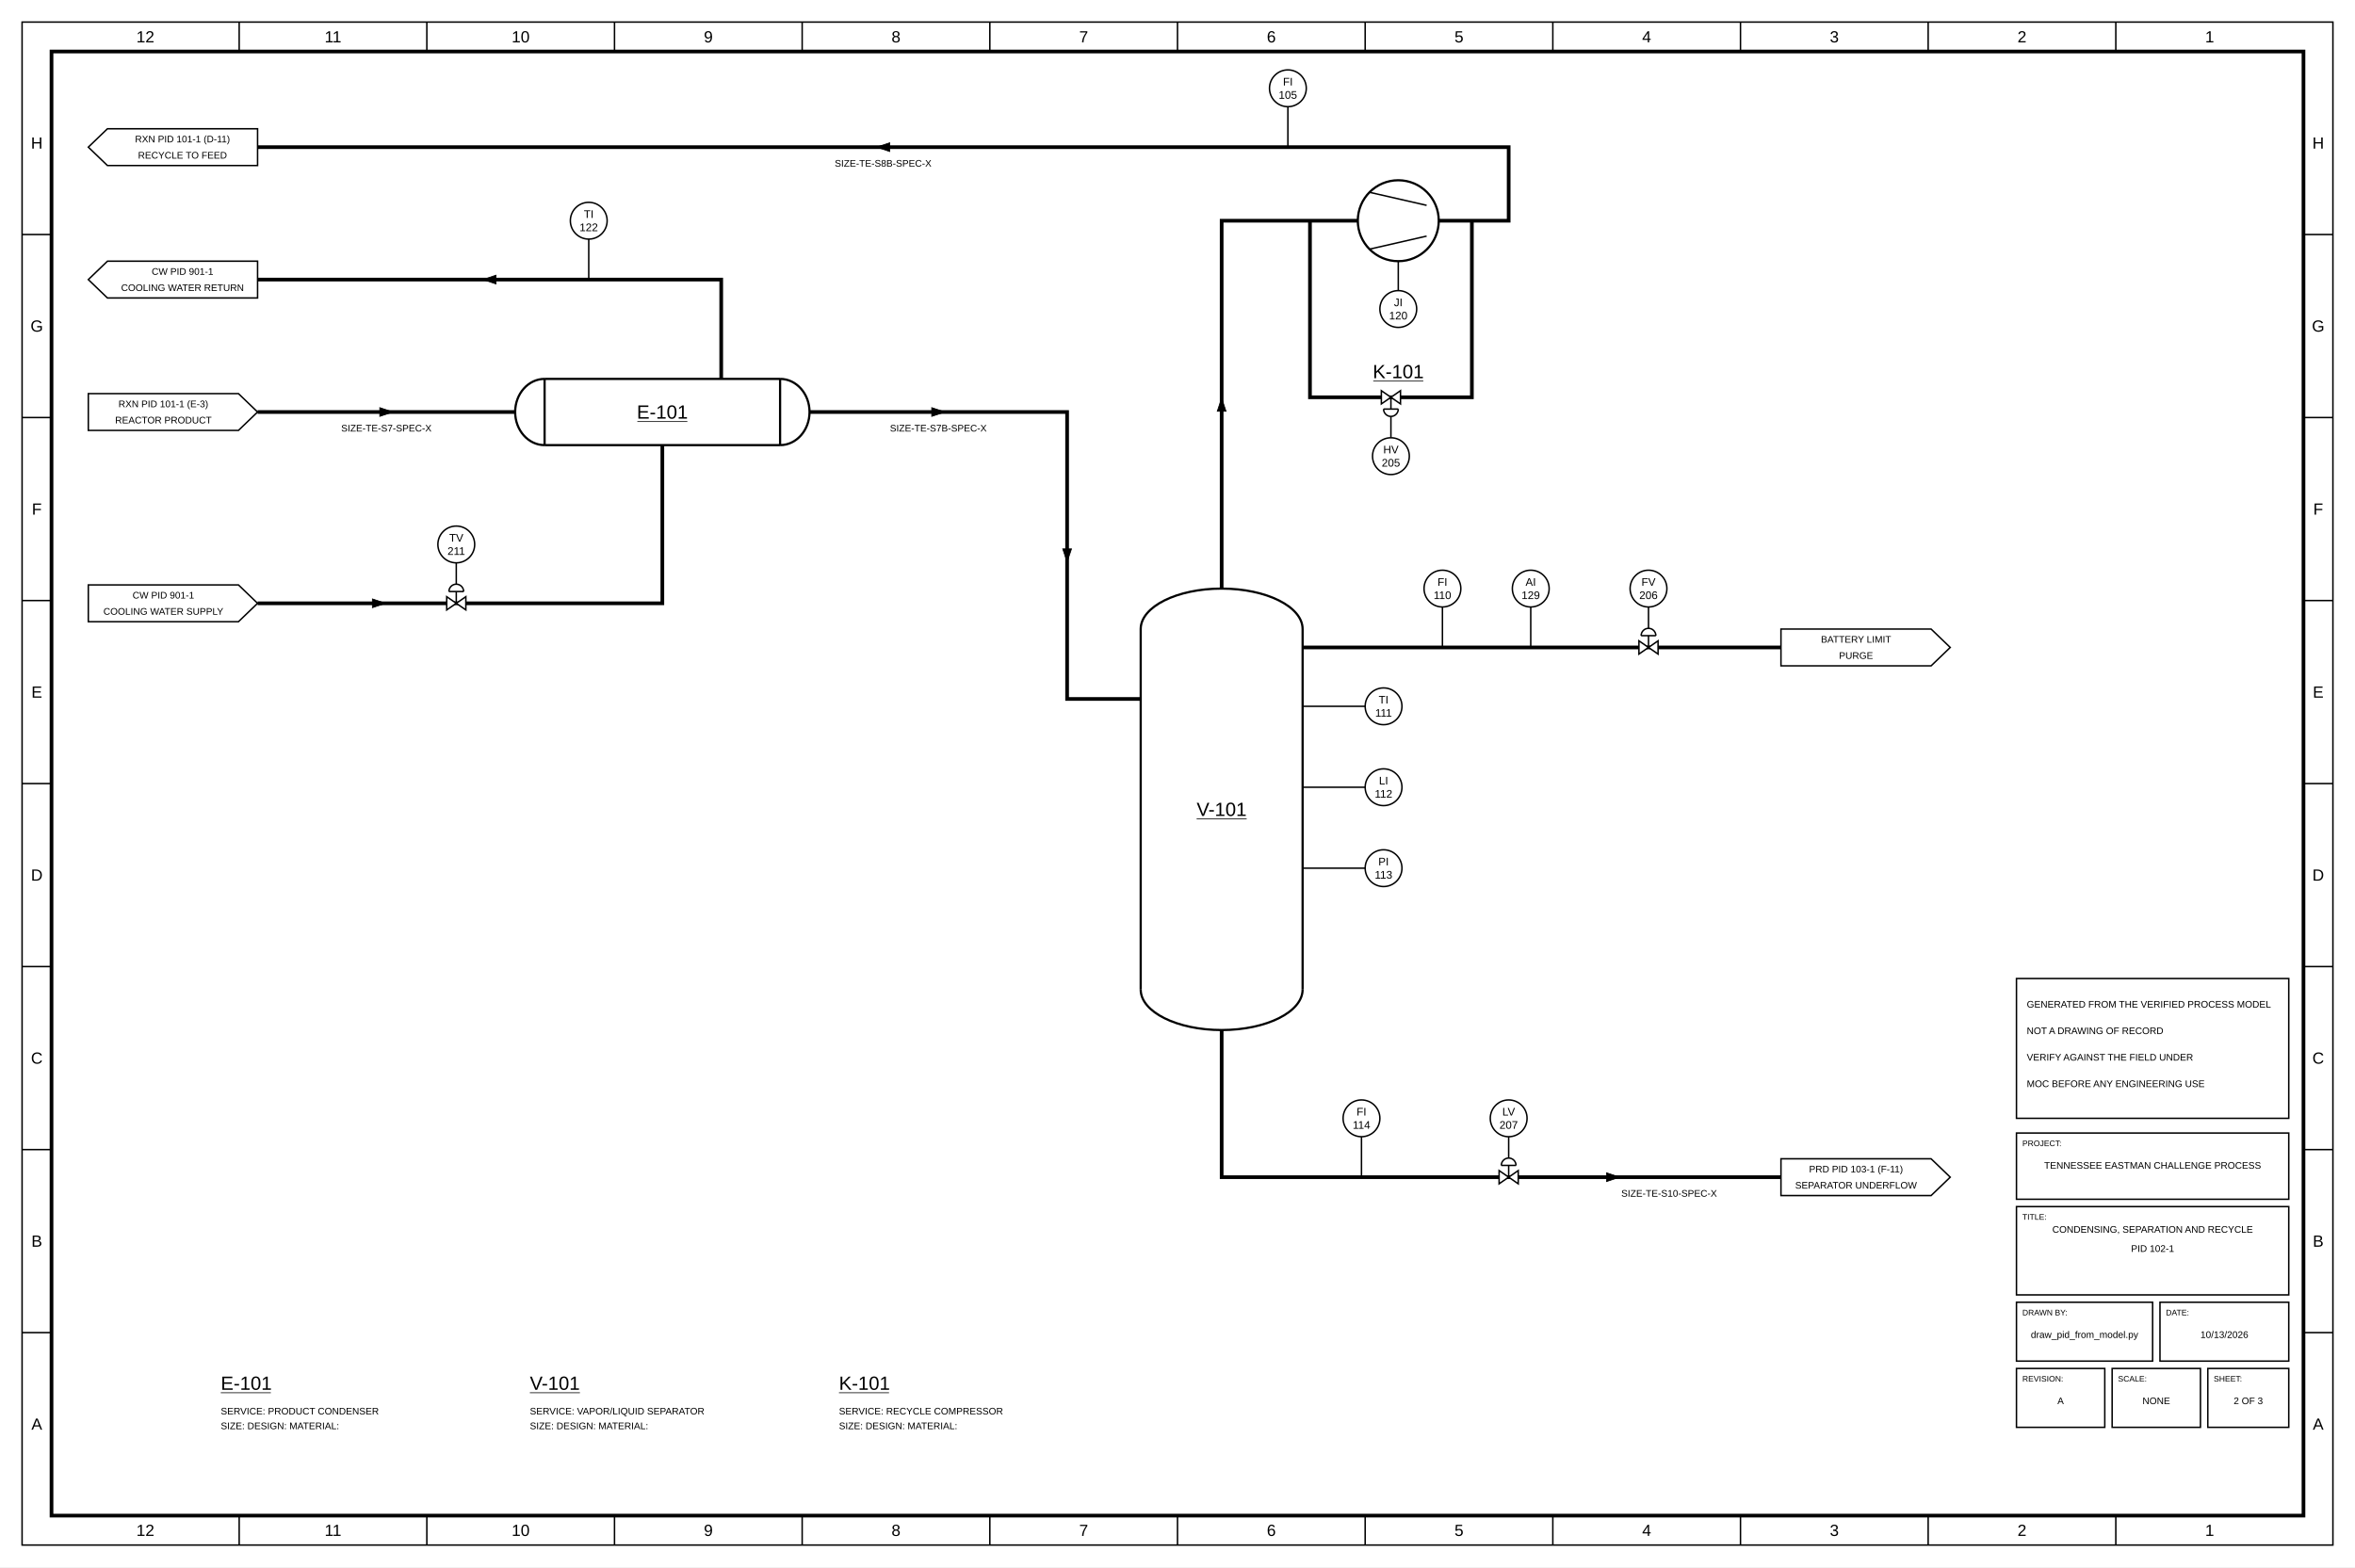
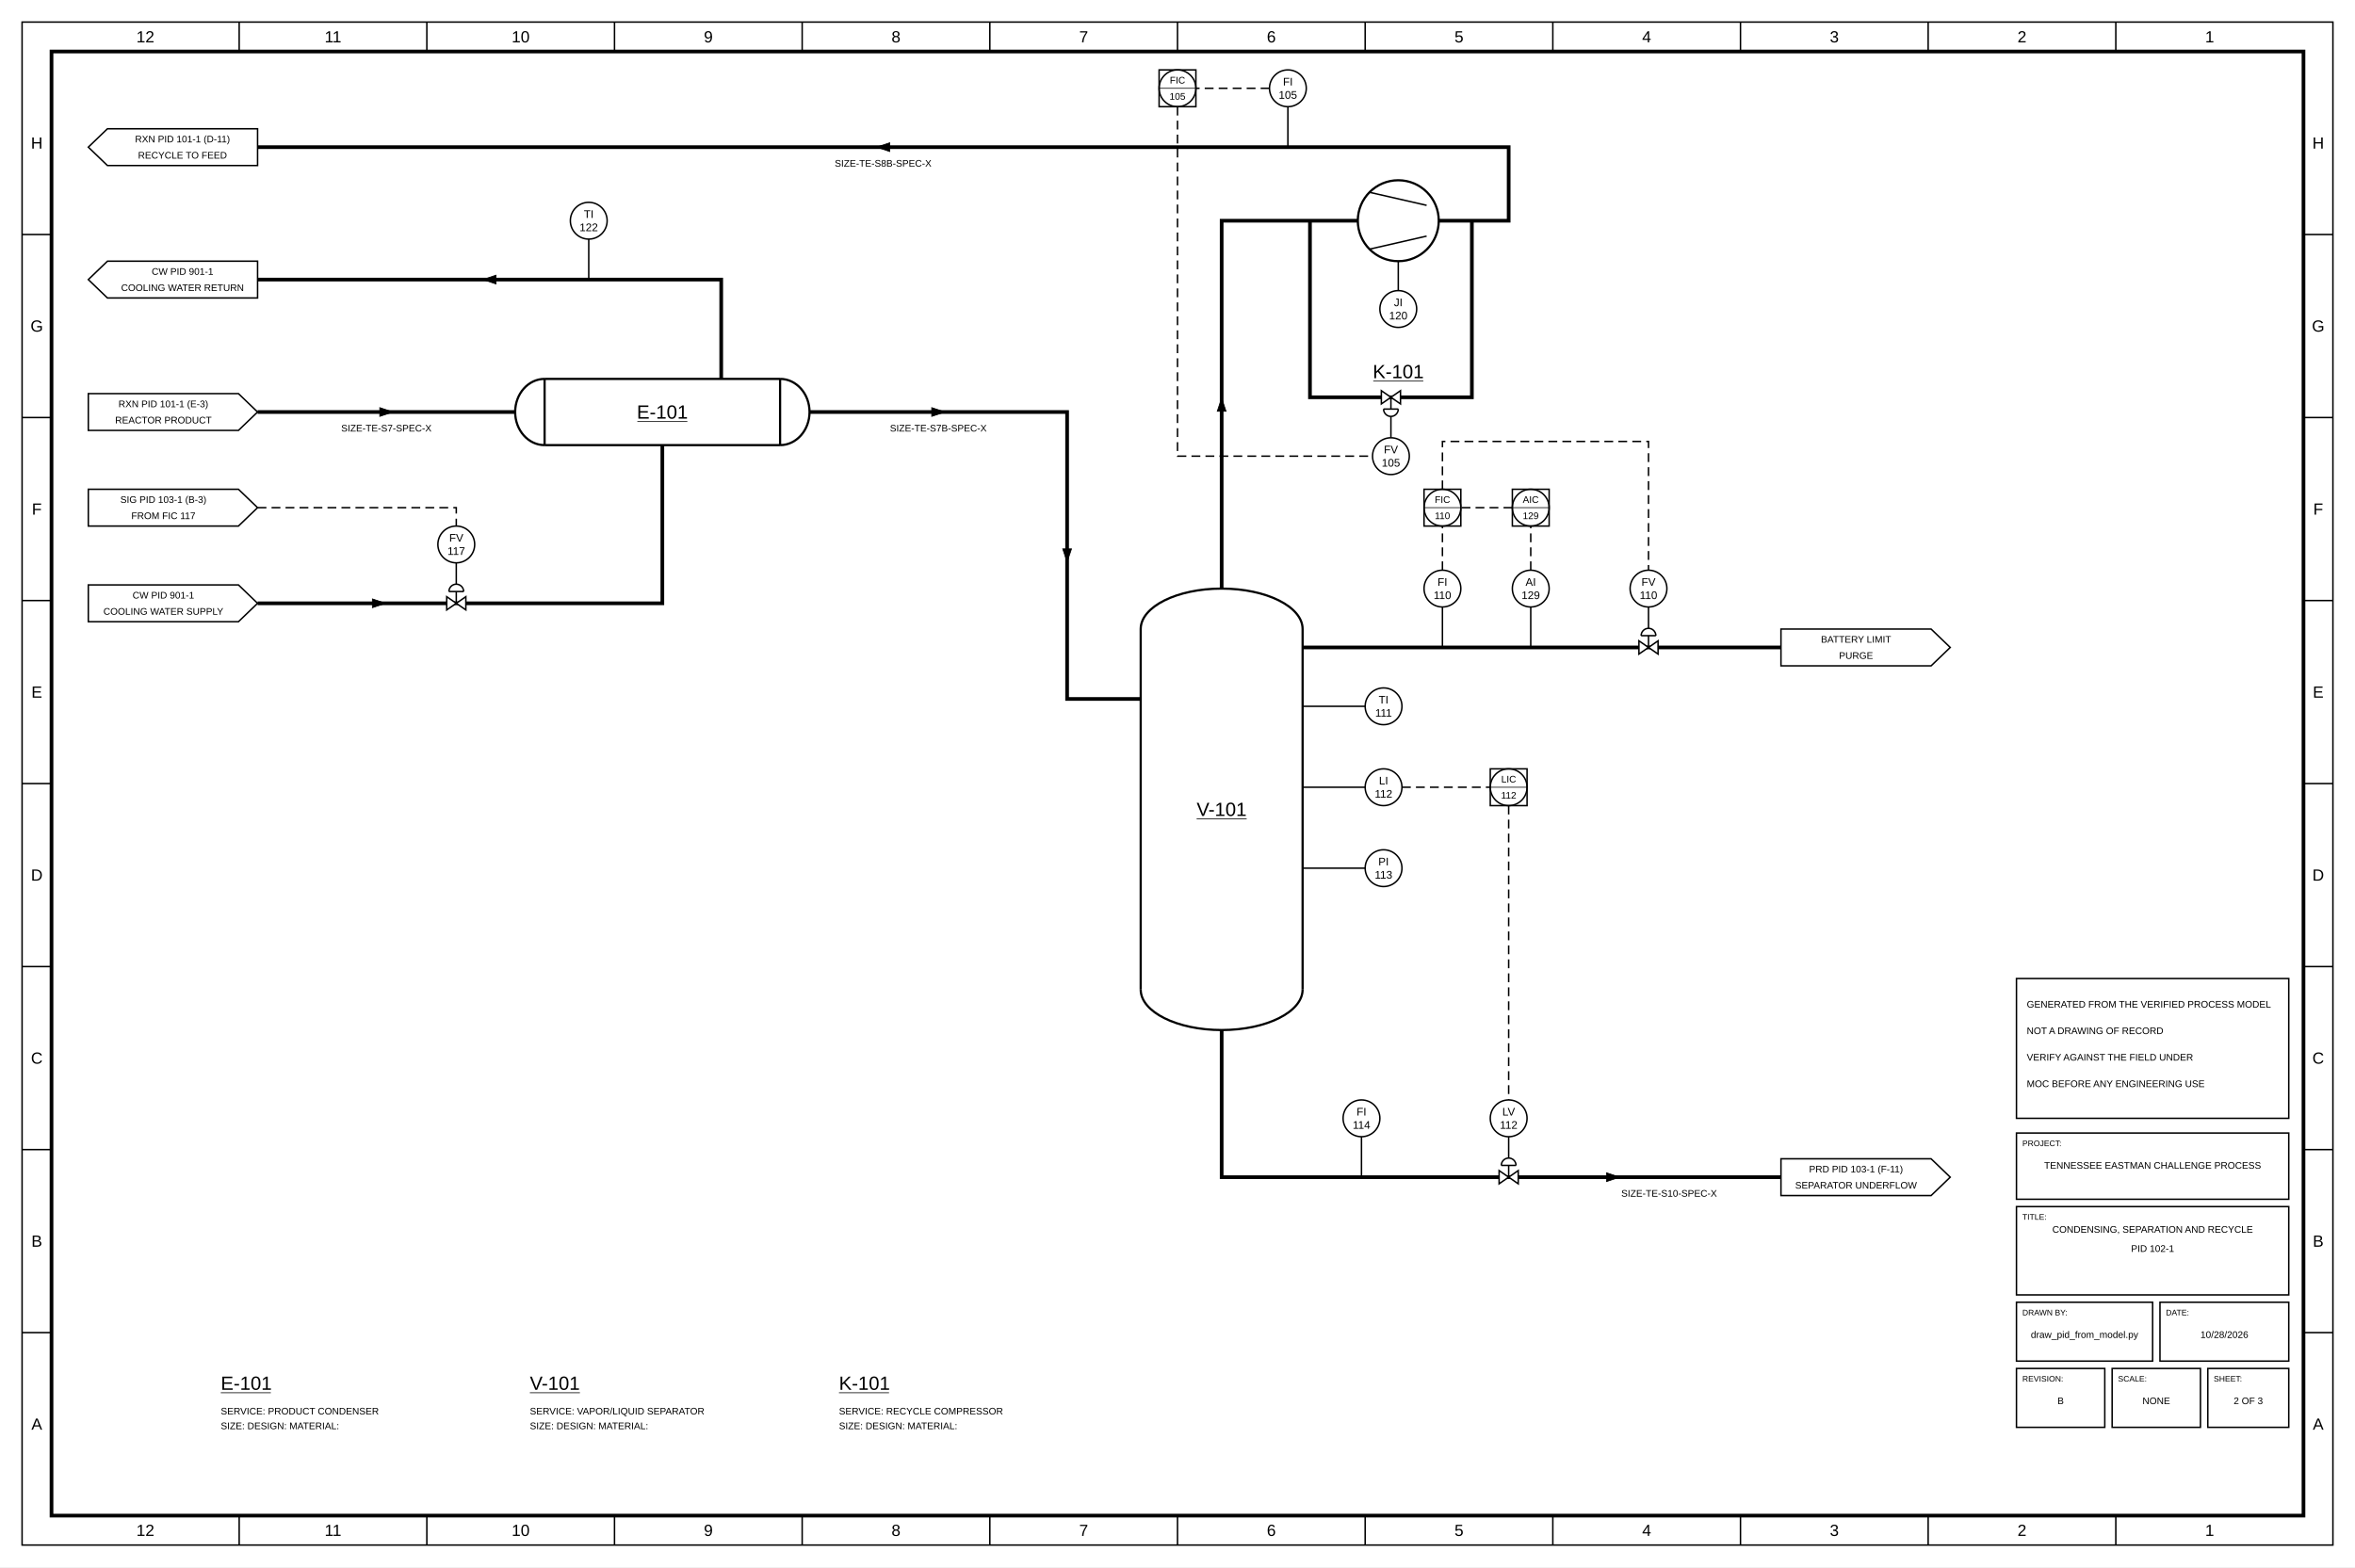
<svg xmlns="http://www.w3.org/2000/svg" width="3200" height="2130" viewBox="0 0 3200 2130">
  <rect width="100%" height="100%" fill="#fff" />
  <polygon points="30,30 3170,30 3170,2100 30,2100" fill="none" stroke="#000" stroke-width="2" />
  <polygon points="70,70 3130,70 3130,2060 70,2060" fill="none" stroke="#000" stroke-width="5" />
  <text x="197.5" y="50" font-family="Arial, Helvetica, sans-serif" font-size="22" text-anchor="middle" dominant-baseline="central">12</text>
  <text x="197.5" y="2080" font-family="Arial, Helvetica, sans-serif" font-size="22" text-anchor="middle" dominant-baseline="central">12</text>
  <polyline points="325,30 325,70" fill="none" stroke="#000" stroke-width="2" />
  <polyline points="325,2060 325,2100" fill="none" stroke="#000" stroke-width="2" />
  <text x="452.5" y="50" font-family="Arial, Helvetica, sans-serif" font-size="22" text-anchor="middle" dominant-baseline="central">11</text>
  <text x="452.5" y="2080" font-family="Arial, Helvetica, sans-serif" font-size="22" text-anchor="middle" dominant-baseline="central">11</text>
  <polyline points="580,30 580,70" fill="none" stroke="#000" stroke-width="2" />
  <polyline points="580,2060 580,2100" fill="none" stroke="#000" stroke-width="2" />
  <text x="707.5" y="50" font-family="Arial, Helvetica, sans-serif" font-size="22" text-anchor="middle" dominant-baseline="central">10</text>
  <text x="707.5" y="2080" font-family="Arial, Helvetica, sans-serif" font-size="22" text-anchor="middle" dominant-baseline="central">10</text>
  <polyline points="835,30 835,70" fill="none" stroke="#000" stroke-width="2" />
  <polyline points="835,2060 835,2100" fill="none" stroke="#000" stroke-width="2" />
  <text x="962.5" y="50" font-family="Arial, Helvetica, sans-serif" font-size="22" text-anchor="middle" dominant-baseline="central">9</text>
  <text x="962.5" y="2080" font-family="Arial, Helvetica, sans-serif" font-size="22" text-anchor="middle" dominant-baseline="central">9</text>
  <polyline points="1090,30 1090,70" fill="none" stroke="#000" stroke-width="2" />
  <polyline points="1090,2060 1090,2100" fill="none" stroke="#000" stroke-width="2" />
  <text x="1217.5" y="50" font-family="Arial, Helvetica, sans-serif" font-size="22" text-anchor="middle" dominant-baseline="central">8</text>
  <text x="1217.5" y="2080" font-family="Arial, Helvetica, sans-serif" font-size="22" text-anchor="middle" dominant-baseline="central">8</text>
  <polyline points="1345,30 1345,70" fill="none" stroke="#000" stroke-width="2" />
  <polyline points="1345,2060 1345,2100" fill="none" stroke="#000" stroke-width="2" />
  <text x="1472.5" y="50" font-family="Arial, Helvetica, sans-serif" font-size="22" text-anchor="middle" dominant-baseline="central">7</text>
  <text x="1472.5" y="2080" font-family="Arial, Helvetica, sans-serif" font-size="22" text-anchor="middle" dominant-baseline="central">7</text>
  <polyline points="1600,30 1600,70" fill="none" stroke="#000" stroke-width="2" />
  <polyline points="1600,2060 1600,2100" fill="none" stroke="#000" stroke-width="2" />
  <text x="1727.5" y="50" font-family="Arial, Helvetica, sans-serif" font-size="22" text-anchor="middle" dominant-baseline="central">6</text>
  <text x="1727.5" y="2080" font-family="Arial, Helvetica, sans-serif" font-size="22" text-anchor="middle" dominant-baseline="central">6</text>
  <polyline points="1855,30 1855,70" fill="none" stroke="#000" stroke-width="2" />
  <polyline points="1855,2060 1855,2100" fill="none" stroke="#000" stroke-width="2" />
  <text x="1982.5" y="50" font-family="Arial, Helvetica, sans-serif" font-size="22" text-anchor="middle" dominant-baseline="central">5</text>
  <text x="1982.5" y="2080" font-family="Arial, Helvetica, sans-serif" font-size="22" text-anchor="middle" dominant-baseline="central">5</text>
  <polyline points="2110,30 2110,70" fill="none" stroke="#000" stroke-width="2" />
  <polyline points="2110,2060 2110,2100" fill="none" stroke="#000" stroke-width="2" />
  <text x="2237.5" y="50" font-family="Arial, Helvetica, sans-serif" font-size="22" text-anchor="middle" dominant-baseline="central">4</text>
  <text x="2237.5" y="2080" font-family="Arial, Helvetica, sans-serif" font-size="22" text-anchor="middle" dominant-baseline="central">4</text>
  <polyline points="2365,30 2365,70" fill="none" stroke="#000" stroke-width="2" />
  <polyline points="2365,2060 2365,2100" fill="none" stroke="#000" stroke-width="2" />
  <text x="2492.5" y="50" font-family="Arial, Helvetica, sans-serif" font-size="22" text-anchor="middle" dominant-baseline="central">3</text>
  <text x="2492.5" y="2080" font-family="Arial, Helvetica, sans-serif" font-size="22" text-anchor="middle" dominant-baseline="central">3</text>
  <polyline points="2620,30 2620,70" fill="none" stroke="#000" stroke-width="2" />
  <polyline points="2620,2060 2620,2100" fill="none" stroke="#000" stroke-width="2" />
  <text x="2747.5" y="50" font-family="Arial, Helvetica, sans-serif" font-size="22" text-anchor="middle" dominant-baseline="central">2</text>
  <text x="2747.5" y="2080" font-family="Arial, Helvetica, sans-serif" font-size="22" text-anchor="middle" dominant-baseline="central">2</text>
  <polyline points="2875,30 2875,70" fill="none" stroke="#000" stroke-width="2" />
  <polyline points="2875,2060 2875,2100" fill="none" stroke="#000" stroke-width="2" />
  <text x="3002.5" y="50" font-family="Arial, Helvetica, sans-serif" font-size="22" text-anchor="middle" dominant-baseline="central">1</text>
  <text x="3002.5" y="2080" font-family="Arial, Helvetica, sans-serif" font-size="22" text-anchor="middle" dominant-baseline="central">1</text>
  <text x="50" y="194.375" font-family="Arial, Helvetica, sans-serif" font-size="22" text-anchor="middle" dominant-baseline="central">H</text>
  <text x="3150" y="194.375" font-family="Arial, Helvetica, sans-serif" font-size="22" text-anchor="middle" dominant-baseline="central">H</text>
  <polyline points="30,318.75 70,318.75" fill="none" stroke="#000" stroke-width="2" />
  <polyline points="3130,318.75 3170,318.75" fill="none" stroke="#000" stroke-width="2" />
  <text x="50" y="443.125" font-family="Arial, Helvetica, sans-serif" font-size="22" text-anchor="middle" dominant-baseline="central">G</text>
  <text x="3150" y="443.125" font-family="Arial, Helvetica, sans-serif" font-size="22" text-anchor="middle" dominant-baseline="central">G</text>
  <polyline points="30,567.5 70,567.5" fill="none" stroke="#000" stroke-width="2" />
  <polyline points="3130,567.5 3170,567.5" fill="none" stroke="#000" stroke-width="2" />
  <text x="50" y="691.875" font-family="Arial, Helvetica, sans-serif" font-size="22" text-anchor="middle" dominant-baseline="central">F</text>
  <text x="3150" y="691.875" font-family="Arial, Helvetica, sans-serif" font-size="22" text-anchor="middle" dominant-baseline="central">F</text>
  <polyline points="30,816.25 70,816.25" fill="none" stroke="#000" stroke-width="2" />
  <polyline points="3130,816.25 3170,816.25" fill="none" stroke="#000" stroke-width="2" />
  <text x="50" y="940.625" font-family="Arial, Helvetica, sans-serif" font-size="22" text-anchor="middle" dominant-baseline="central">E</text>
  <text x="3150" y="940.625" font-family="Arial, Helvetica, sans-serif" font-size="22" text-anchor="middle" dominant-baseline="central">E</text>
  <polyline points="30,1065 70,1065" fill="none" stroke="#000" stroke-width="2" />
  <polyline points="3130,1065 3170,1065" fill="none" stroke="#000" stroke-width="2" />
  <text x="50" y="1189.38" font-family="Arial, Helvetica, sans-serif" font-size="22" text-anchor="middle" dominant-baseline="central">D</text>
  <text x="3150" y="1189.38" font-family="Arial, Helvetica, sans-serif" font-size="22" text-anchor="middle" dominant-baseline="central">D</text>
  <polyline points="30,1313.75 70,1313.75" fill="none" stroke="#000" stroke-width="2" />
  <polyline points="3130,1313.75 3170,1313.75" fill="none" stroke="#000" stroke-width="2" />
  <text x="50" y="1438.12" font-family="Arial, Helvetica, sans-serif" font-size="22" text-anchor="middle" dominant-baseline="central">C</text>
  <text x="3150" y="1438.12" font-family="Arial, Helvetica, sans-serif" font-size="22" text-anchor="middle" dominant-baseline="central">C</text>
  <polyline points="30,1562.5 70,1562.5" fill="none" stroke="#000" stroke-width="2" />
  <polyline points="3130,1562.5 3170,1562.5" fill="none" stroke="#000" stroke-width="2" />
  <text x="50" y="1686.88" font-family="Arial, Helvetica, sans-serif" font-size="22" text-anchor="middle" dominant-baseline="central">B</text>
  <text x="3150" y="1686.88" font-family="Arial, Helvetica, sans-serif" font-size="22" text-anchor="middle" dominant-baseline="central">B</text>
  <polyline points="30,1811.25 70,1811.25" fill="none" stroke="#000" stroke-width="2" />
  <polyline points="3130,1811.25 3170,1811.25" fill="none" stroke="#000" stroke-width="2" />
  <text x="50" y="1935.62" font-family="Arial, Helvetica, sans-serif" font-size="22" text-anchor="middle" dominant-baseline="central">A</text>
  <text x="3150" y="1935.62" font-family="Arial, Helvetica, sans-serif" font-size="22" text-anchor="middle" dominant-baseline="central">A</text>
  <polyline points="350,560 700,560" fill="none" stroke="#000" stroke-width="5" />
  <polyline points="1100,560 1450,560 1450,950 1550,950" fill="none" stroke="#000" stroke-width="5" />
  <polyline points="1660,800 1660,300 1845,300" fill="none" stroke="#000" stroke-width="5" />
  <polyline points="1955,300 2050,300 2050,200 350,200" fill="none" stroke="#000" stroke-width="5" />
  <polyline points="1770,880 2420,880" fill="none" stroke="#000" stroke-width="5" />
  <polyline points="2000,300 2000,540 1780,540 1780,300" fill="none" stroke="#000" stroke-width="5" />
  <polyline points="1660,1400 1660,1600 2420,1600" fill="none" stroke="#000" stroke-width="5" />
  <polyline points="350,820 900,820 900,605" fill="none" stroke="#000" stroke-width="5" />
  <polyline points="980,515 980,380 350,380" fill="none" stroke="#000" stroke-width="5" />
  <polyline points="740,515 1060,515" fill="none" stroke="#000" stroke-width="3" />
  <polyline points="740,605 1060,605" fill="none" stroke="#000" stroke-width="3" />
  <polyline points="740,515 740,605" fill="none" stroke="#000" stroke-width="3" />
  <polyline points="1060,515 1060,605" fill="none" stroke="#000" stroke-width="3" />
  <path d="M740.0 605.0 A40 45 0 0 1 740.0 515.0" fill="none" stroke="#000" stroke-width="3" />
  <path d="M1060.0 515.0 A40 45 0 0 1 1060.0 605.0" fill="none" stroke="#000" stroke-width="3" />
  <text x="900" y="560" font-family="Arial, Helvetica, sans-serif" font-size="26" text-anchor="middle" dominant-baseline="central">E-101</text>
  <polyline points="866,573 934,573" fill="none" stroke="#000" stroke-width="1" />
  <polyline points="1550,855 1550,1345" fill="none" stroke="#000" stroke-width="3" />
  <polyline points="1770,855 1770,1345" fill="none" stroke="#000" stroke-width="3" />
  <path d="M1550.0 855.0 A110 55 0 0 1 1770.0 855.0" fill="none" stroke="#000" stroke-width="3" />
  <path d="M1770.0 1345.0 A110 55 0 0 1 1550.0 1345.0" fill="none" stroke="#000" stroke-width="3" />
  <rect x="1622" y="1089" width="76" height="24" fill="#fff" />
  <text x="1660" y="1100" font-family="Arial, Helvetica, sans-serif" font-size="26" text-anchor="middle" dominant-baseline="central">V-101</text>
  <polyline points="1626,1113 1694,1113" fill="none" stroke="#000" stroke-width="1" />
  <circle cx="1900" cy="300" r="55" fill="#fff" stroke="#000" stroke-width="3" />
  <polyline points="1861.5,261.5 1938.5,279.1" fill="none" stroke="#000" stroke-width="2" />
  <polyline points="1861.5,338.5 1938.5,320.9" fill="none" stroke="#000" stroke-width="2" />
  <text x="1900" y="505" font-family="Arial, Helvetica, sans-serif" font-size="26" text-anchor="middle" dominant-baseline="central">K-101</text>
  <polyline points="1866,518 1934,518" fill="none" stroke="#000" stroke-width="1" />
  <polygon points="120,535 324,535 350,560 324,585 120,585" fill="#fff" stroke="#000" stroke-width="2" />
  <text x="222" y="549" font-family="Arial, Helvetica, sans-serif" font-size="13" text-anchor="middle" dominant-baseline="central">RXN PID 101-1 (E-3)</text>
  <text x="222" y="571" font-family="Arial, Helvetica, sans-serif" font-size="13" text-anchor="middle" dominant-baseline="central">REACTOR PRODUCT</text>
  <polygon points="146,175 350,175 350,225 146,225 120,200" fill="#fff" stroke="#000" stroke-width="2" />
  <text x="248" y="189" font-family="Arial, Helvetica, sans-serif" font-size="13" text-anchor="middle" dominant-baseline="central">RXN PID 101-1 (D-11)</text>
  <text x="248" y="211" font-family="Arial, Helvetica, sans-serif" font-size="13" text-anchor="middle" dominant-baseline="central">RECYCLE TO FEED</text>
  <polygon points="2420,855 2624,855 2650,880 2624,905 2420,905" fill="#fff" stroke="#000" stroke-width="2" />
  <text x="2522" y="869" font-family="Arial, Helvetica, sans-serif" font-size="13" text-anchor="middle" dominant-baseline="central">BATTERY LIMIT</text>
  <text x="2522" y="891" font-family="Arial, Helvetica, sans-serif" font-size="13" text-anchor="middle" dominant-baseline="central">PURGE</text>
  <polygon points="2420,1575 2624,1575 2650,1600 2624,1625 2420,1625" fill="#fff" stroke="#000" stroke-width="2" />
  <text x="2522" y="1589" font-family="Arial, Helvetica, sans-serif" font-size="13" text-anchor="middle" dominant-baseline="central">PRD PID 103-1 (F-11)</text>
  <text x="2522" y="1611" font-family="Arial, Helvetica, sans-serif" font-size="13" text-anchor="middle" dominant-baseline="central">SEPARATOR UNDERFLOW</text>
  <polygon points="120,795 324,795 350,820 324,845 120,845" fill="#fff" stroke="#000" stroke-width="2" />
  <text x="222" y="809" font-family="Arial, Helvetica, sans-serif" font-size="13" text-anchor="middle" dominant-baseline="central">CW PID 901-1</text>
  <text x="222" y="831" font-family="Arial, Helvetica, sans-serif" font-size="13" text-anchor="middle" dominant-baseline="central">COOLING WATER SUPPLY</text>
  <polygon points="146,355 350,355 350,405 146,405 120,380" fill="#fff" stroke="#000" stroke-width="2" />
  <text x="248" y="369" font-family="Arial, Helvetica, sans-serif" font-size="13" text-anchor="middle" dominant-baseline="central">CW PID 901-1</text>
  <text x="248" y="391" font-family="Arial, Helvetica, sans-serif" font-size="13" text-anchor="middle" dominant-baseline="central">COOLING WATER RETURN</text>
  <polygon points="534,560 516,566 516,554" fill="#000" stroke="#000" stroke-width="1" />
  <text x="525" y="582" font-family="Arial, Helvetica, sans-serif" font-size="13" text-anchor="middle" dominant-baseline="central">SIZE-TE-S7-SPEC-X</text>
  <polygon points="1284,560 1266,566 1266,554" fill="#000" stroke="#000" stroke-width="1" />
  <polygon points="1450,764 1444,746 1456,746" fill="#000" stroke="#000" stroke-width="1" />
  <text x="1275" y="582" font-family="Arial, Helvetica, sans-serif" font-size="13" text-anchor="middle" dominant-baseline="central">SIZE-TE-S7B-SPEC-X</text>
  <polygon points="1660,541 1666,559 1654,559" fill="#000" stroke="#000" stroke-width="1" />
  <polyline points="1750,200 1750,145" fill="none" stroke="#000" stroke-width="2" />
  <circle cx="1750" cy="120" r="25" fill="#fff" stroke="#000" stroke-width="2" />
  <text x="1750" y="111" font-family="Arial, Helvetica, sans-serif" font-size="15" text-anchor="middle" dominant-baseline="central">FI</text>
  <text x="1750" y="129" font-family="Arial, Helvetica, sans-serif" font-size="15" text-anchor="middle" dominant-baseline="central">105</text>
  <polygon points="1191,200 1209,194 1209,206" fill="#000" stroke="#000" stroke-width="1" />
  <text x="1200" y="222" font-family="Arial, Helvetica, sans-serif" font-size="13" text-anchor="middle" dominant-baseline="central">SIZE-TE-S8B-SPEC-X</text>
  <polyline points="1960,880 1960,825" fill="none" stroke="#000" stroke-width="2" />
  <circle cx="1960" cy="800" r="25" fill="#fff" stroke="#000" stroke-width="2" />
  <text x="1960" y="791" font-family="Arial, Helvetica, sans-serif" font-size="15" text-anchor="middle" dominant-baseline="central">FI</text>
  <text x="1960" y="809" font-family="Arial, Helvetica, sans-serif" font-size="15" text-anchor="middle" dominant-baseline="central">110</text>
  <polyline points="2080,880 2080,825" fill="none" stroke="#000" stroke-width="2" />
  <circle cx="2080" cy="800" r="25" fill="#fff" stroke="#000" stroke-width="2" />
  <text x="2080" y="791" font-family="Arial, Helvetica, sans-serif" font-size="15" text-anchor="middle" dominant-baseline="central">AI</text>
  <text x="2080" y="809" font-family="Arial, Helvetica, sans-serif" font-size="15" text-anchor="middle" dominant-baseline="central">129</text>
  <polygon points="2227,871 2240,880 2227,889" fill="#fff" stroke="#000" stroke-width="2" />
  <polygon points="2253,871 2240,880 2253,889" fill="#fff" stroke="#000" stroke-width="2" />
  <polyline points="2240,880 2240,864" fill="none" stroke="#000" stroke-width="2" />
  <path d="M2230.0 864.0 A10 10 0 0 1 2250.0 864.0" fill="none" stroke="#000" stroke-width="2" />
  <polyline points="2230,864 2250,864" fill="none" stroke="#000" stroke-width="2" />
  <polyline points="2240,854 2240,825" fill="none" stroke="#000" stroke-width="2" />
  <circle cx="2240" cy="800" r="25" fill="#fff" stroke="#000" stroke-width="2" />
  <text x="2240" y="791" font-family="Arial, Helvetica, sans-serif" font-size="15" text-anchor="middle" dominant-baseline="central">FV</text>
-   <text x="2240" y="809" font-family="Arial, Helvetica, sans-serif" font-size="15" text-anchor="middle" dominant-baseline="central">206</text>
+   <text x="2240" y="809" font-family="Arial, Helvetica, sans-serif" font-size="15" text-anchor="middle" dominant-baseline="central">110</text>
  <polygon points="1877,531 1890,540 1877,549" fill="#fff" stroke="#000" stroke-width="2" />
  <polygon points="1903,531 1890,540 1903,549" fill="#fff" stroke="#000" stroke-width="2" />
  <polyline points="1890,540 1890,556" fill="none" stroke="#000" stroke-width="2" />
  <path d="M1900.0 556.0 A10 10 0 0 1 1880.0 556.0" fill="none" stroke="#000" stroke-width="2" />
  <polyline points="1880,556 1900,556" fill="none" stroke="#000" stroke-width="2" />
  <polyline points="1890,566 1890,595" fill="none" stroke="#000" stroke-width="2" />
  <circle cx="1890" cy="620" r="25" fill="#fff" stroke="#000" stroke-width="2" />
-   <text x="1890" y="611" font-family="Arial, Helvetica, sans-serif" font-size="15" text-anchor="middle" dominant-baseline="central">HV</text>
-   <text x="1890" y="629" font-family="Arial, Helvetica, sans-serif" font-size="15" text-anchor="middle" dominant-baseline="central">205</text>
+   <text x="1890" y="611" font-family="Arial, Helvetica, sans-serif" font-size="15" text-anchor="middle" dominant-baseline="central">FV</text>
+   <text x="1890" y="629" font-family="Arial, Helvetica, sans-serif" font-size="15" text-anchor="middle" dominant-baseline="central">105</text>
  <polyline points="1850,1600 1850,1545" fill="none" stroke="#000" stroke-width="2" />
  <circle cx="1850" cy="1520" r="25" fill="#fff" stroke="#000" stroke-width="2" />
  <text x="1850" y="1511" font-family="Arial, Helvetica, sans-serif" font-size="15" text-anchor="middle" dominant-baseline="central">FI</text>
  <text x="1850" y="1529" font-family="Arial, Helvetica, sans-serif" font-size="15" text-anchor="middle" dominant-baseline="central">114</text>
  <polygon points="2037,1591 2050,1600 2037,1609" fill="#fff" stroke="#000" stroke-width="2" />
  <polygon points="2063,1591 2050,1600 2063,1609" fill="#fff" stroke="#000" stroke-width="2" />
  <polyline points="2050,1600 2050,1584" fill="none" stroke="#000" stroke-width="2" />
  <path d="M2040.0 1584.0 A10 10 0 0 1 2060.0 1584.0" fill="none" stroke="#000" stroke-width="2" />
  <polyline points="2040,1584 2060,1584" fill="none" stroke="#000" stroke-width="2" />
  <polyline points="2050,1574 2050,1545" fill="none" stroke="#000" stroke-width="2" />
  <circle cx="2050" cy="1520" r="25" fill="#fff" stroke="#000" stroke-width="2" />
  <text x="2050" y="1511" font-family="Arial, Helvetica, sans-serif" font-size="15" text-anchor="middle" dominant-baseline="central">LV</text>
-   <text x="2050" y="1529" font-family="Arial, Helvetica, sans-serif" font-size="15" text-anchor="middle" dominant-baseline="central">207</text>
+   <text x="2050" y="1529" font-family="Arial, Helvetica, sans-serif" font-size="15" text-anchor="middle" dominant-baseline="central">112</text>
  <polygon points="2201,1600 2183,1606 2183,1594" fill="#000" stroke="#000" stroke-width="1" />
  <text x="2268" y="1622" font-family="Arial, Helvetica, sans-serif" font-size="13" text-anchor="middle" dominant-baseline="central">SIZE-TE-S10-SPEC-X</text>
  <polygon points="607,811 620,820 607,829" fill="#fff" stroke="#000" stroke-width="2" />
  <polygon points="633,811 620,820 633,829" fill="#fff" stroke="#000" stroke-width="2" />
  <polyline points="620,820 620,804" fill="none" stroke="#000" stroke-width="2" />
  <path d="M610.0 804.0 A10 10 0 0 1 630.0 804.0" fill="none" stroke="#000" stroke-width="2" />
  <polyline points="610,804 630,804" fill="none" stroke="#000" stroke-width="2" />
  <polyline points="620,794 620,765" fill="none" stroke="#000" stroke-width="2" />
  <circle cx="620" cy="740" r="25" fill="#fff" stroke="#000" stroke-width="2" />
-   <text x="620" y="731" font-family="Arial, Helvetica, sans-serif" font-size="15" text-anchor="middle" dominant-baseline="central">TV</text>
-   <text x="620" y="749" font-family="Arial, Helvetica, sans-serif" font-size="15" text-anchor="middle" dominant-baseline="central">211</text>
+   <text x="620" y="731" font-family="Arial, Helvetica, sans-serif" font-size="15" text-anchor="middle" dominant-baseline="central">FV</text>
+   <text x="620" y="749" font-family="Arial, Helvetica, sans-serif" font-size="15" text-anchor="middle" dominant-baseline="central">117</text>
  <polygon points="524,820 506,826 506,814" fill="#000" stroke="#000" stroke-width="1" />
  <polyline points="800,380 800,325" fill="none" stroke="#000" stroke-width="2" />
  <circle cx="800" cy="300" r="25" fill="#fff" stroke="#000" stroke-width="2" />
  <text x="800" y="291" font-family="Arial, Helvetica, sans-serif" font-size="15" text-anchor="middle" dominant-baseline="central">TI</text>
  <text x="800" y="309" font-family="Arial, Helvetica, sans-serif" font-size="15" text-anchor="middle" dominant-baseline="central">122</text>
  <polygon points="656,380 674,374 674,386" fill="#000" stroke="#000" stroke-width="1" />
  <polyline points="1855,960 1770,960" fill="none" stroke="#000" stroke-width="2" />
  <circle cx="1880" cy="960" r="25" fill="#fff" stroke="#000" stroke-width="2" />
  <text x="1880" y="951" font-family="Arial, Helvetica, sans-serif" font-size="15" text-anchor="middle" dominant-baseline="central">TI</text>
  <text x="1880" y="969" font-family="Arial, Helvetica, sans-serif" font-size="15" text-anchor="middle" dominant-baseline="central">111</text>
  <polyline points="1855,1070 1770,1070" fill="none" stroke="#000" stroke-width="2" />
  <circle cx="1880" cy="1070" r="25" fill="#fff" stroke="#000" stroke-width="2" />
  <text x="1880" y="1061" font-family="Arial, Helvetica, sans-serif" font-size="15" text-anchor="middle" dominant-baseline="central">LI</text>
  <text x="1880" y="1079" font-family="Arial, Helvetica, sans-serif" font-size="15" text-anchor="middle" dominant-baseline="central">112</text>
  <polyline points="1855,1180 1770,1180" fill="none" stroke="#000" stroke-width="2" />
  <circle cx="1880" cy="1180" r="25" fill="#fff" stroke="#000" stroke-width="2" />
  <text x="1880" y="1171" font-family="Arial, Helvetica, sans-serif" font-size="15" text-anchor="middle" dominant-baseline="central">PI</text>
  <text x="1880" y="1189" font-family="Arial, Helvetica, sans-serif" font-size="15" text-anchor="middle" dominant-baseline="central">113</text>
  <polyline points="1900,395 1900,355" fill="none" stroke="#000" stroke-width="2" />
  <circle cx="1900" cy="420" r="25" fill="#fff" stroke="#000" stroke-width="2" />
  <text x="1900" y="411" font-family="Arial, Helvetica, sans-serif" font-size="15" text-anchor="middle" dominant-baseline="central">JI</text>
  <text x="1900" y="429" font-family="Arial, Helvetica, sans-serif" font-size="15" text-anchor="middle" dominant-baseline="central">120</text>
+   <polygon points="1575,95 1625,95 1625,145 1575,145" fill="#fff" stroke="#000" stroke-width="2" />
+   <circle cx="1600" cy="120" r="25" fill="none" stroke="#000" stroke-width="2" />
+   <polyline points="1575,120 1625,120" fill="none" stroke="#000" stroke-width="1" />
+   <text x="1600" y="109" font-family="Arial, Helvetica, sans-serif" font-size="13" text-anchor="middle" dominant-baseline="central">FIC</text>
+   <text x="1600" y="131" font-family="Arial, Helvetica, sans-serif" font-size="13" text-anchor="middle" dominant-baseline="central">105</text>
+   <polygon points="1935,665 1985,665 1985,715 1935,715" fill="#fff" stroke="#000" stroke-width="2" />
+   <circle cx="1960" cy="690" r="25" fill="none" stroke="#000" stroke-width="2" />
+   <polyline points="1935,690 1985,690" fill="none" stroke="#000" stroke-width="1" />
+   <text x="1960" y="679" font-family="Arial, Helvetica, sans-serif" font-size="13" text-anchor="middle" dominant-baseline="central">FIC</text>
+   <text x="1960" y="701" font-family="Arial, Helvetica, sans-serif" font-size="13" text-anchor="middle" dominant-baseline="central">110</text>
+   <polygon points="2055,665 2105,665 2105,715 2055,715" fill="#fff" stroke="#000" stroke-width="2" />
+   <circle cx="2080" cy="690" r="25" fill="none" stroke="#000" stroke-width="2" />
+   <polyline points="2055,690 2105,690" fill="none" stroke="#000" stroke-width="1" />
+   <text x="2080" y="679" font-family="Arial, Helvetica, sans-serif" font-size="13" text-anchor="middle" dominant-baseline="central">AIC</text>
+   <text x="2080" y="701" font-family="Arial, Helvetica, sans-serif" font-size="13" text-anchor="middle" dominant-baseline="central">129</text>
+   <polygon points="2025,1045 2075,1045 2075,1095 2025,1095" fill="#fff" stroke="#000" stroke-width="2" />
+   <circle cx="2050" cy="1070" r="25" fill="none" stroke="#000" stroke-width="2" />
+   <polyline points="2025,1070 2075,1070" fill="none" stroke="#000" stroke-width="1" />
+   <text x="2050" y="1059" font-family="Arial, Helvetica, sans-serif" font-size="13" text-anchor="middle" dominant-baseline="central">LIC</text>
+   <text x="2050" y="1081" font-family="Arial, Helvetica, sans-serif" font-size="13" text-anchor="middle" dominant-baseline="central">112</text>
+   <polygon points="120,665 324,665 350,690 324,715 120,715" fill="#fff" stroke="#000" stroke-width="2" />
+   <text x="222" y="679" font-family="Arial, Helvetica, sans-serif" font-size="13" text-anchor="middle" dominant-baseline="central">SIG PID 103-1 (B-3)</text>
+   <text x="222" y="701" font-family="Arial, Helvetica, sans-serif" font-size="13" text-anchor="middle" dominant-baseline="central">FROM FIC 117</text>
+   <polyline points="1725,120 1625,120" fill="none" stroke="#000" stroke-width="2" stroke-dasharray="12 7" />
+   <polyline points="1600,145 1600,620 1865,620" fill="none" stroke="#000" stroke-width="2" stroke-dasharray="12 7" />
+   <polyline points="1960,775 1960,715" fill="none" stroke="#000" stroke-width="2" stroke-dasharray="12 7" />
+   <polyline points="1960,665 1960,600 2240,600 2240,775" fill="none" stroke="#000" stroke-width="2" stroke-dasharray="12 7" />
+   <polyline points="2080,775 2080,715" fill="none" stroke="#000" stroke-width="2" stroke-dasharray="12 7" />
+   <polyline points="2055,690 1985,690" fill="none" stroke="#000" stroke-width="2" stroke-dasharray="12 7" />
+   <polyline points="1905,1070 2025,1070" fill="none" stroke="#000" stroke-width="2" stroke-dasharray="12 7" />
+   <polyline points="2050,1095 2050,1495" fill="none" stroke="#000" stroke-width="2" stroke-dasharray="12 7" />
+   <polyline points="350,690 620,690 620,715" fill="none" stroke="#000" stroke-width="2" stroke-dasharray="12 7" />
  <text x="300" y="1880" font-family="Arial, Helvetica, sans-serif" font-size="26" text-anchor="start" dominant-baseline="central">E-101</text>
  <polyline points="300,1893 368,1893" fill="none" stroke="#000" stroke-width="1" />
  <text x="300" y="1918" font-family="Arial, Helvetica, sans-serif" font-size="13" text-anchor="start" dominant-baseline="central">SERVICE:  PRODUCT CONDENSER</text>
  <text x="300" y="1938" font-family="Arial, Helvetica, sans-serif" font-size="13" text-anchor="start" dominant-baseline="central">SIZE:   DESIGN:   MATERIAL:</text>
  <text x="720" y="1880" font-family="Arial, Helvetica, sans-serif" font-size="26" text-anchor="start" dominant-baseline="central">V-101</text>
  <polyline points="720,1893 788,1893" fill="none" stroke="#000" stroke-width="1" />
  <text x="720" y="1918" font-family="Arial, Helvetica, sans-serif" font-size="13" text-anchor="start" dominant-baseline="central">SERVICE:  VAPOR/LIQUID SEPARATOR</text>
  <text x="720" y="1938" font-family="Arial, Helvetica, sans-serif" font-size="13" text-anchor="start" dominant-baseline="central">SIZE:   DESIGN:   MATERIAL:</text>
  <text x="1140" y="1880" font-family="Arial, Helvetica, sans-serif" font-size="26" text-anchor="start" dominant-baseline="central">K-101</text>
  <polyline points="1140,1893 1208,1893" fill="none" stroke="#000" stroke-width="1" />
  <text x="1140" y="1918" font-family="Arial, Helvetica, sans-serif" font-size="13" text-anchor="start" dominant-baseline="central">SERVICE:  RECYCLE COMPRESSOR</text>
  <text x="1140" y="1938" font-family="Arial, Helvetica, sans-serif" font-size="13" text-anchor="start" dominant-baseline="central">SIZE:   DESIGN:   MATERIAL:</text>
  <polygon points="2740,1330 3110,1330 3110,1520 2740,1520" fill="none" stroke="#000" stroke-width="2" />
  <text x="2754" y="1365" font-family="Arial, Helvetica, sans-serif" font-size="13" text-anchor="start" dominant-baseline="central">GENERATED FROM THE VERIFIED PROCESS MODEL</text>
  <text x="2754" y="1401" font-family="Arial, Helvetica, sans-serif" font-size="13" text-anchor="start" dominant-baseline="central">NOT A DRAWING OF RECORD</text>
  <text x="2754" y="1437" font-family="Arial, Helvetica, sans-serif" font-size="13" text-anchor="start" dominant-baseline="central">VERIFY AGAINST THE FIELD UNDER</text>
  <text x="2754" y="1473" font-family="Arial, Helvetica, sans-serif" font-size="13" text-anchor="start" dominant-baseline="central">MOC BEFORE ANY ENGINEERING USE</text>
  <polygon points="2740,1540 3110,1540 3110,1630 2740,1630" fill="none" stroke="#000" stroke-width="2" />
  <text x="2748" y="1554" font-family="Arial, Helvetica, sans-serif" font-size="11" text-anchor="start" dominant-baseline="central">PROJECT:</text>
  <text x="2925" y="1584" font-family="Arial, Helvetica, sans-serif" font-size="13" text-anchor="middle" dominant-baseline="central">TENNESSEE EASTMAN CHALLENGE PROCESS</text>
  <polygon points="2740,1640 3110,1640 3110,1760 2740,1760" fill="none" stroke="#000" stroke-width="2" />
  <text x="2748" y="1654" font-family="Arial, Helvetica, sans-serif" font-size="11" text-anchor="start" dominant-baseline="central">TITLE:</text>
  <text x="2925" y="1671" font-family="Arial, Helvetica, sans-serif" font-size="13" text-anchor="middle" dominant-baseline="central">CONDENSING, SEPARATION AND RECYCLE</text>
  <text x="2925" y="1697" font-family="Arial, Helvetica, sans-serif" font-size="13" text-anchor="middle" dominant-baseline="central">PID 102-1</text>
  <polygon points="2740,1770 2925,1770 2925,1850 2740,1850" fill="none" stroke="#000" stroke-width="2" />
  <text x="2748" y="1784" font-family="Arial, Helvetica, sans-serif" font-size="11" text-anchor="start" dominant-baseline="central">DRAWN BY:</text>
  <text x="2832.5" y="1814" font-family="Arial, Helvetica, sans-serif" font-size="13" text-anchor="middle" dominant-baseline="central">draw_pid_from_model.py</text>
  <polygon points="2935,1770 3110,1770 3110,1850 2935,1850" fill="none" stroke="#000" stroke-width="2" />
  <text x="2943" y="1784" font-family="Arial, Helvetica, sans-serif" font-size="11" text-anchor="start" dominant-baseline="central">DATE:</text>
-   <text x="3022.5" y="1814" font-family="Arial, Helvetica, sans-serif" font-size="13" text-anchor="middle" dominant-baseline="central">10/13/2026</text>
+   <text x="3022.5" y="1814" font-family="Arial, Helvetica, sans-serif" font-size="13" text-anchor="middle" dominant-baseline="central">10/28/2026</text>
  <polygon points="2740,1860 2860,1860 2860,1940 2740,1940" fill="none" stroke="#000" stroke-width="2" />
  <text x="2748" y="1874" font-family="Arial, Helvetica, sans-serif" font-size="11" text-anchor="start" dominant-baseline="central">REVISION:</text>
-   <text x="2800" y="1904" font-family="Arial, Helvetica, sans-serif" font-size="13" text-anchor="middle" dominant-baseline="central">A</text>
+   <text x="2800" y="1904" font-family="Arial, Helvetica, sans-serif" font-size="13" text-anchor="middle" dominant-baseline="central">B</text>
  <polygon points="2870,1860 2990,1860 2990,1940 2870,1940" fill="none" stroke="#000" stroke-width="2" />
  <text x="2878" y="1874" font-family="Arial, Helvetica, sans-serif" font-size="11" text-anchor="start" dominant-baseline="central">SCALE:</text>
  <text x="2930" y="1904" font-family="Arial, Helvetica, sans-serif" font-size="13" text-anchor="middle" dominant-baseline="central">NONE</text>
  <polygon points="3000,1860 3110,1860 3110,1940 3000,1940" fill="none" stroke="#000" stroke-width="2" />
  <text x="3008" y="1874" font-family="Arial, Helvetica, sans-serif" font-size="11" text-anchor="start" dominant-baseline="central">SHEET:</text>
  <text x="3055" y="1904" font-family="Arial, Helvetica, sans-serif" font-size="13" text-anchor="middle" dominant-baseline="central">2 OF 3</text>
</svg>
